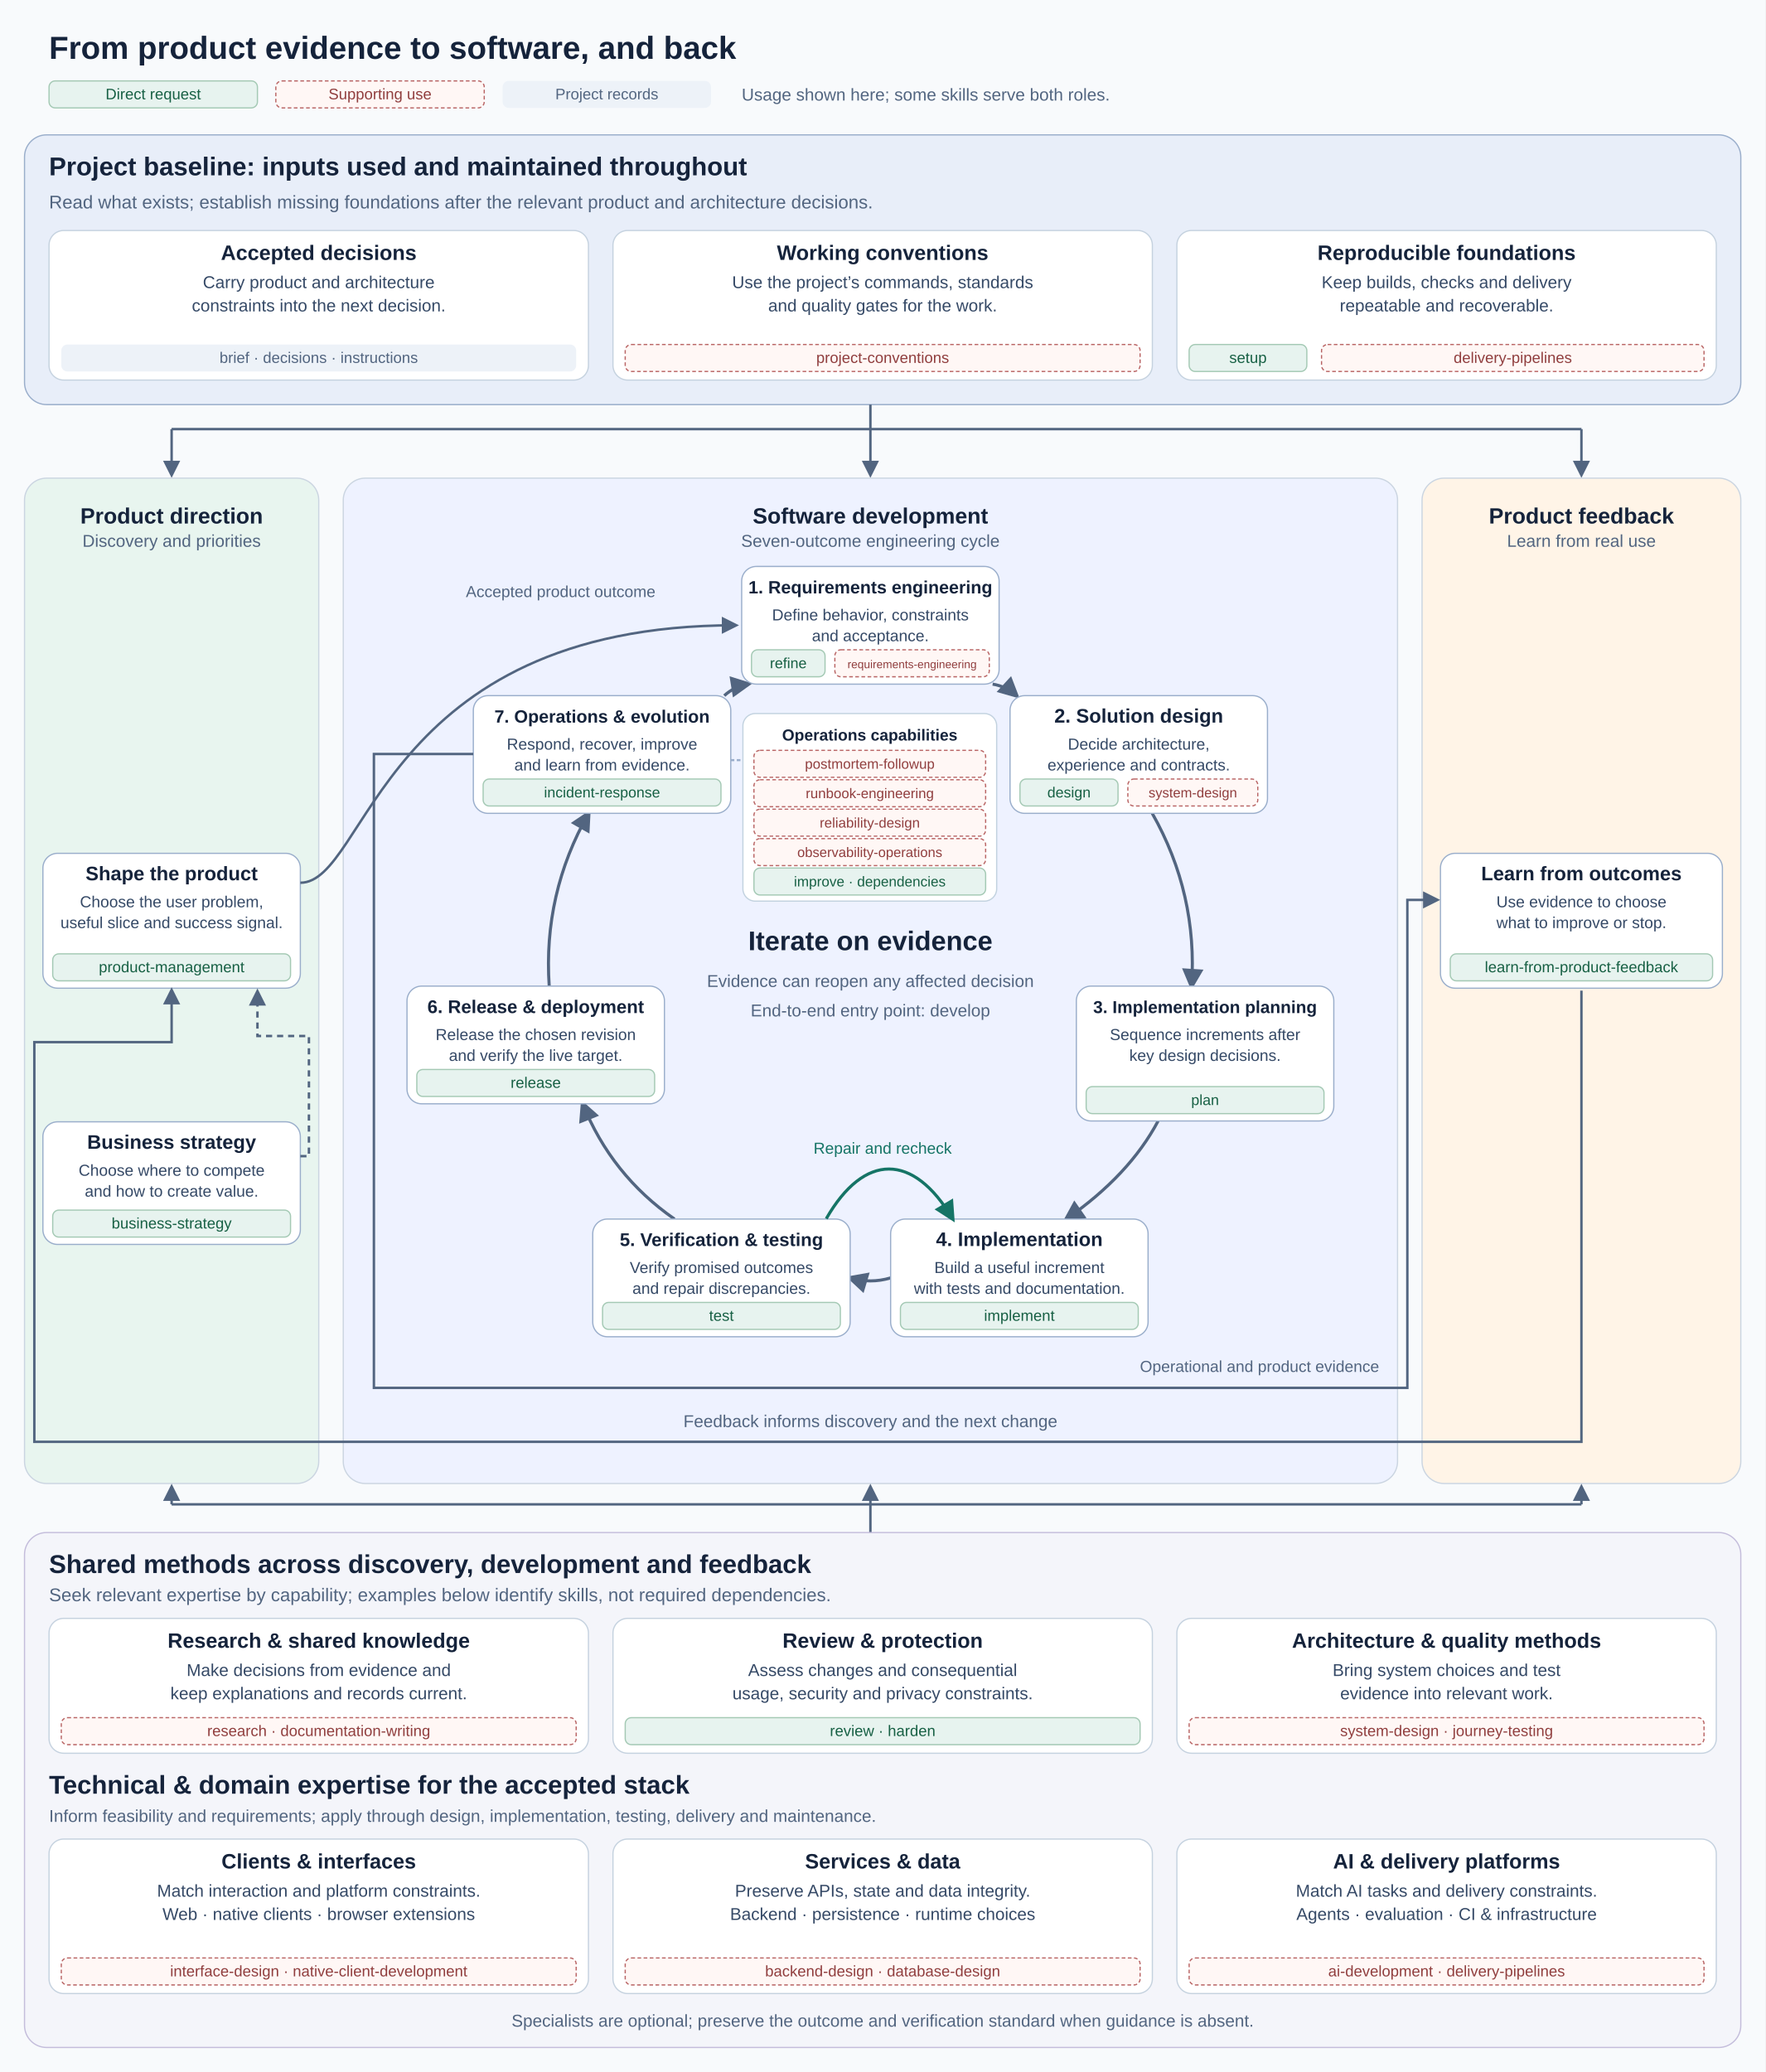
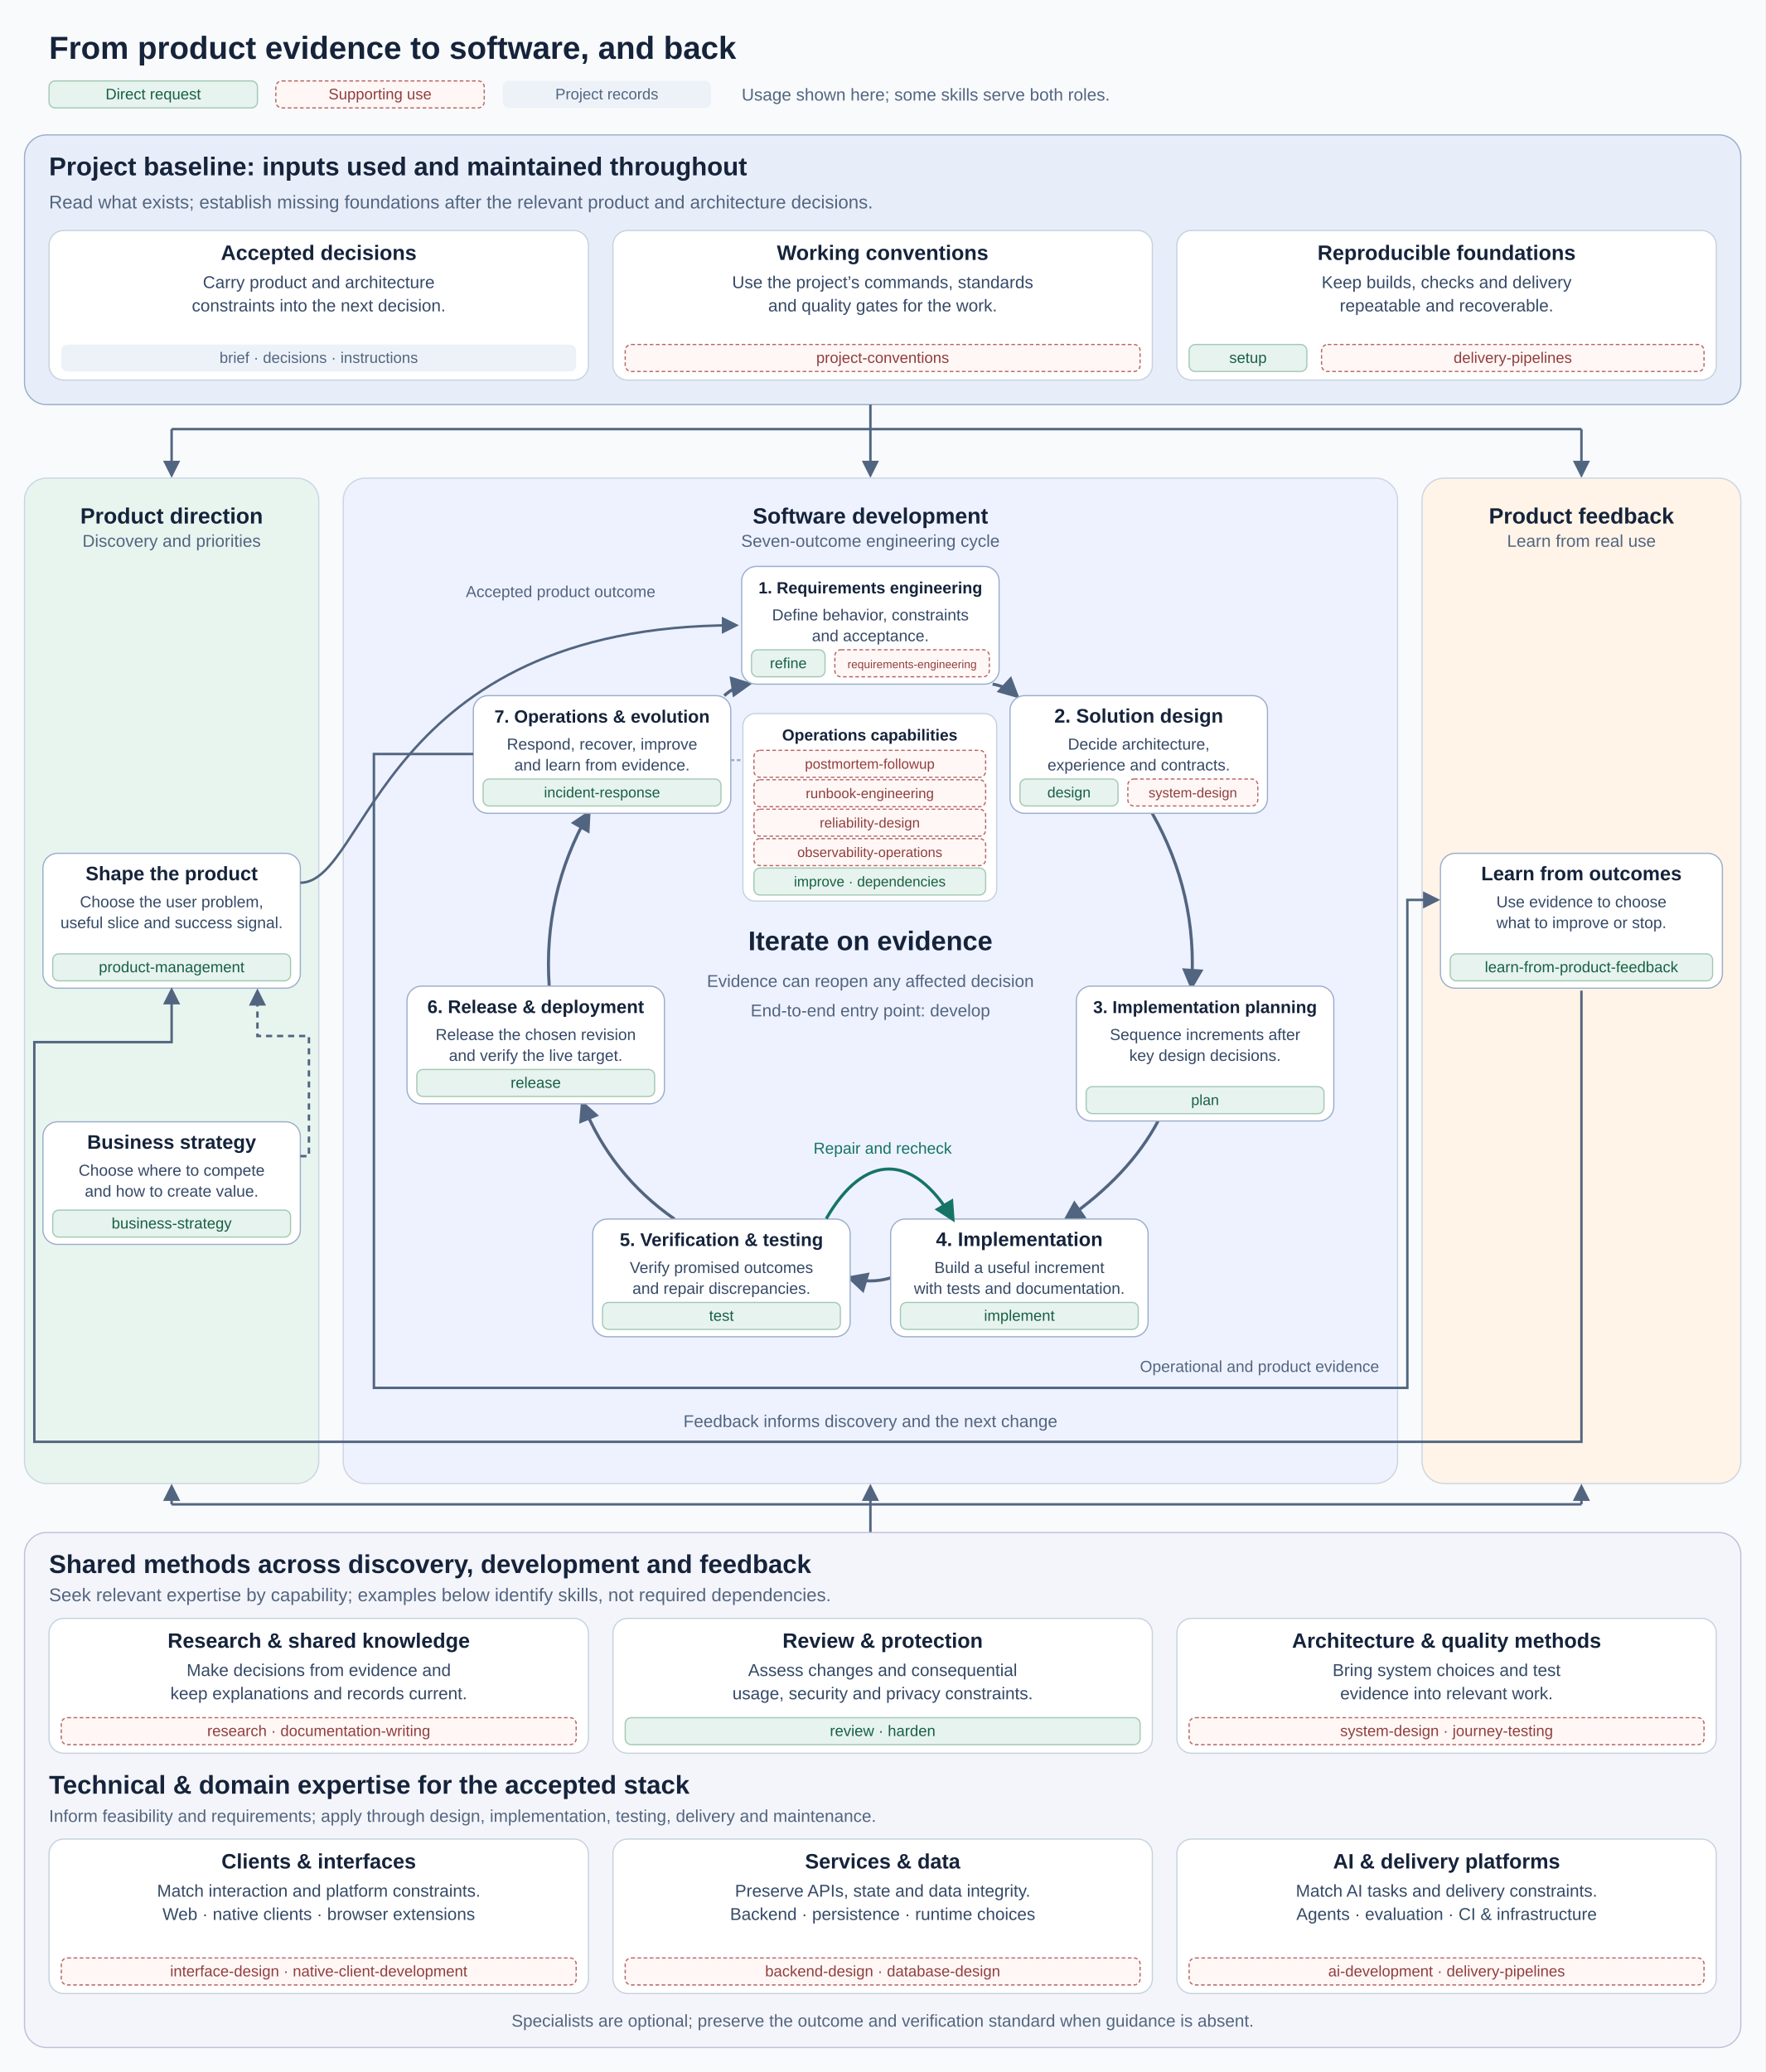
<svg xmlns="http://www.w3.org/2000/svg" width="1440" height="1690" viewBox="0 0 1440 1690" role="img" aria-labelledby="title desc">
  <defs>
    <marker id="arrow" viewBox="0 0 10 10" refX="8" refY="5" markerWidth="7" markerHeight="7" orient="auto-start-reverse">
      <path d="M 0 0 L 10 5 L 0 10 z" fill="#526580" />
    </marker>
    <marker id="repair-arrow" viewBox="0 0 10 10" refX="8" refY="5" markerWidth="7" markerHeight="7" orient="auto">
      <path d="M 0 0 L 10 5 L 0 10 z" fill="#157466" />
    </marker>
  </defs>
  <rect width="1440" height="1690" fill="#f8fafc" />
  <g font-family="Arial, Helvetica, sans-serif">
    <text x="40" y="48" font-size="26" font-weight="700" fill="#15233b">From product evidence to software, and back</text>
    <g data-skill="true" data-use="direct">
      <rect x="40" y="66" width="170" height="22" rx="5" fill="#e7f3ef" stroke="#a4c9b4" />
      <text x="125.0" y="81" text-anchor="middle" font-size="12.5" font-weight="500" fill="#176044">Direct request</text>
    </g>
    <g data-skill="true" data-use="support">
      <rect x="225" y="66" width="170" height="22" rx="5" fill="#fff7f5" stroke="#b96565" stroke-dasharray="3 2" />
      <text x="310.0" y="81" text-anchor="middle" font-size="12.5" font-weight="500" fill="#903e3e">Supporting use</text>
    </g>
    <g data-skill="true" data-use="record">
      <rect x="410" y="66" width="170" height="22" rx="5" fill="#edf2f8" />
      <text x="495.0" y="81" text-anchor="middle" font-size="12.5" font-weight="500" fill="#526580">Project records</text>
    </g>
    <text x="605" y="82" font-size="14" fill="#526580">Usage shown here; some skills serve both roles.</text>
    <g aria-label="Project baseline used and maintained throughout the flow">
      <rect x="20" y="110" width="1400" height="220" rx="18" fill="#e8eef9" stroke="#9aaecb" />
      <text x="40" y="143" text-anchor="start" font-size="21" font-weight="700" fill="#15233b">Project baseline: inputs used and maintained throughout</text>
      <text x="40" y="170" text-anchor="start" font-size="15" font-weight="400" fill="#526580">Read what exists; establish missing foundations after the relevant product and architecture decisions.</text>
      <g data-card="true">
        <rect x="40" y="188" width="440" height="122" rx="12" fill="white" stroke="#c5d2df" />
        <text x="260.0" y="212" text-anchor="middle" font-size="17" font-weight="700" fill="#15233b">Accepted decisions</text>
        <text x="260.0" y="235" text-anchor="middle" font-size="14" font-weight="400" fill="#354966">Carry product and architecture</text>
        <text x="260.0" y="254" text-anchor="middle" font-size="14" font-weight="400" fill="#354966">constraints into the next decision.</text>
        <g data-skill="true" data-use="record">
          <rect x="50.0" y="281.0" width="420.0" height="22" rx="5" fill="#edf2f8" />
          <text x="260.0" y="296.0" text-anchor="middle" font-size="12.5" font-weight="500" fill="#526580">brief · decisions · instructions</text>
        </g>
      </g>
      <g data-card="true">
        <rect x="500" y="188" width="440" height="122" rx="12" fill="white" stroke="#c5d2df" />
        <text x="720.0" y="212" text-anchor="middle" font-size="17" font-weight="700" fill="#15233b">Working conventions</text>
        <text x="720.0" y="235" text-anchor="middle" font-size="14" font-weight="400" fill="#354966">Use the project’s commands, standards</text>
        <text x="720.0" y="254" text-anchor="middle" font-size="14" font-weight="400" fill="#354966">and quality gates for the work.</text>
        <g data-skill="true" data-use="support">
          <rect x="510.0" y="281.0" width="420.0" height="22" rx="5" fill="#fff7f5" stroke="#b96565" stroke-dasharray="3 2" />
          <text x="720.0" y="296.0" text-anchor="middle" font-size="12.5" font-weight="500" fill="#903e3e">project-conventions</text>
        </g>
      </g>
      <g data-card="true">
        <rect x="960" y="188" width="440" height="122" rx="12" fill="white" stroke="#c5d2df" />
        <text x="1180.0" y="212" text-anchor="middle" font-size="17" font-weight="700" fill="#15233b">Reproducible foundations</text>
        <text x="1180.0" y="235" text-anchor="middle" font-size="14" font-weight="400" fill="#354966">Keep builds, checks and delivery</text>
        <text x="1180.0" y="254" text-anchor="middle" font-size="14" font-weight="400" fill="#354966">repeatable and recoverable.</text>
        <g>
          <g data-skill="true" data-use="direct">
            <rect x="970.0" y="281.0" width="96" height="22" rx="5" fill="#e7f3ef" stroke="#a4c9b4" />
            <text x="1018.0" y="296.0" text-anchor="middle" font-size="12.5" font-weight="500" fill="#176044">setup</text>
          </g>
          <g data-skill="true" data-use="support">
            <rect x="1078.0" y="281.0" width="312.0" height="22" rx="5" fill="#fff7f5" stroke="#b96565" stroke-dasharray="3 2" />
            <text x="1234.0" y="296.0" text-anchor="middle" font-size="12.5" font-weight="500" fill="#903e3e">delivery-pipelines</text>
          </g>
        </g>
      </g>
    </g>
    <g aria-label="The project baseline informs all three parts of the flow" fill="none" stroke="#526580" stroke-width="2">
      <path d="M 710 330 V 350 M 140 350 H 1290" />
      <path d="M 140 350 V 387" marker-end="url(#arrow)" />
      <path d="M 710 350 V 387" marker-end="url(#arrow)" />
      <path d="M 1290 350 V 387" marker-end="url(#arrow)" />
    </g>
    <g transform="translate(0 280)">
      <rect x="20" y="110" width="240" height="820" rx="18" fill="#e8f5ef" stroke="#cbd5e1" />
      <text x="140.0" y="147" text-anchor="middle" font-size="18" font-weight="700" fill="#15233b">Product direction</text>
      <text x="140.0" y="166" text-anchor="middle" font-size="14" fill="#526580">Discovery and priorities</text>
      <rect x="280" y="110" width="860" height="820" rx="18" fill="#eef2ff" stroke="#cbd5e1" />
      <text x="710.0" y="147" text-anchor="middle" font-size="18" font-weight="700" fill="#15233b">Software development</text>
      <text x="710.0" y="166" text-anchor="middle" font-size="14" fill="#526580">Seven-outcome engineering cycle</text>
      <rect x="1160" y="110" width="260" height="820" rx="18" fill="#fff4e7" stroke="#cbd5e1" />
      <text x="1290.0" y="147" text-anchor="middle" font-size="18" font-weight="700" fill="#15233b">Product feedback</text>
      <text x="1290.0" y="166" text-anchor="middle" font-size="14" fill="#526580">Learn from real use</text>
      <path d="M 809.7 278.0 Q 820.9 279.8 829.2 287.4" fill="none" stroke="#526580" stroke-width="2.5" marker-end="url(#arrow)" />
      <path d="M 939.9 383.4 Q 977.1 449.0 972.0 524.3" fill="none" stroke="#526580" stroke-width="2.5" marker-end="url(#arrow)" />
      <path d="M 944.7 634.3 Q 921.3 678.5 869.8 714.3" fill="none" stroke="#526580" stroke-width="2.5" marker-end="url(#arrow)" />
      <path d="M 726.5 762.3 Q 710.0 767.2 693.5 762.3" fill="none" stroke="#526580" stroke-width="2.5" marker-end="url(#arrow)" />
      <path d="M 550.2 714.3 Q 498.7 678.5 475.3 620.3" fill="none" stroke="#526580" stroke-width="2.5" marker-end="url(#arrow)" />
      <path d="M 448.0 524.3 Q 442.9 449.0 480.1 383.4" fill="none" stroke="#526580" stroke-width="2.5" marker-end="url(#arrow)" />
      <path d="M 590.8 287.4 Q 599.1 279.8 610.3 278.0" fill="none" stroke="#526580" stroke-width="2.5" marker-end="url(#arrow)" />
      <g aria-label="Operations capabilities used in maintenance and evolution">
        <rect x="606" y="302" width="207" height="153" rx="10" fill="#ffffff" stroke="#c2d2df" />
        <text x="709.5" y="324" text-anchor="middle" font-size="13" font-weight="700" fill="#15233b">Operations capabilities</text>
        <g data-skill="true" data-use="support">
          <rect x="615" y="332" width="189" height="22" rx="5" fill="#fff7f5" stroke="#b96565" stroke-dasharray="3 2" />
          <text x="709.5" y="347.0" text-anchor="middle" font-size="11.4" font-weight="500" fill="#903e3e">postmortem-followup</text>
        </g>
        <g data-skill="true" data-use="support">
          <rect x="615" y="356" width="189" height="22" rx="5" fill="#fff7f5" stroke="#b96565" stroke-dasharray="3 2" />
          <text x="709.5" y="371.0" text-anchor="middle" font-size="11.4" font-weight="500" fill="#903e3e">runbook-engineering</text>
        </g>
        <g data-skill="true" data-use="support">
          <rect x="615" y="380" width="189" height="22" rx="5" fill="#fff7f5" stroke="#b96565" stroke-dasharray="3 2" />
          <text x="709.5" y="395.0" text-anchor="middle" font-size="11.4" font-weight="500" fill="#903e3e">reliability-design</text>
        </g>
        <g data-skill="true" data-use="support">
          <rect x="615" y="404" width="189" height="22" rx="5" fill="#fff7f5" stroke="#b96565" stroke-dasharray="3 2" />
          <text x="709.5" y="419.0" text-anchor="middle" font-size="11.2" font-weight="500" fill="#903e3e">observability-operations</text>
        </g>
        <g data-skill="true" data-use="direct">
          <rect x="615" y="428" width="189" height="22" rx="5" fill="#e7f3ef" stroke="#a4c9b4" />
          <text x="709.5" y="443.0" text-anchor="middle" font-size="11.6" font-weight="500" fill="#176044">improve · dependencies</text>
        </g>
        <path d="M 596 340 H 605" fill="none" stroke="#9aaecb" stroke-width="1.7" stroke-dasharray="3 2" />
      </g>
      <text x="710" y="495" text-anchor="middle" font-size="22" font-weight="700" fill="#15233b">Iterate on evidence</text>
      <text x="710" y="525" text-anchor="middle" font-size="14" fill="#526580">Evidence can reopen any affected decision</text>
      <text x="710" y="549" text-anchor="middle" font-size="14" fill="#526580">End-to-end entry point: develop</text>
      <g data-card="true">
        <rect x="605" y="182" width="210" height="96" rx="12" fill="white" stroke="#9aaecb" />
-         <text x="710.0" y="204" text-anchor="middle" font-size="14.5" font-weight="700" fill="#15233b">1. Requirements engineering</text>
+         <text x="710.0" y="204" text-anchor="middle" font-size="13.3" font-weight="700" fill="#15233b">1. Requirements engineering</text>
        <text x="710.0" y="226" text-anchor="middle" font-size="13" font-weight="400" fill="#354966">Define behavior, constraints</text>
        <text x="710.0" y="243" text-anchor="middle" font-size="13" font-weight="400" fill="#354966">and acceptance.</text>
        <g data-skill="true" data-use="direct">
          <rect x="613" y="250" width="60" height="22" rx="5" fill="#e7f3ef" stroke="#a4c9b4" />
          <text x="643.0" y="265.0" text-anchor="middle" font-size="12" font-weight="500" fill="#176044">refine</text>
        </g>
        <g data-skill="true" data-use="support">
          <rect x="681" y="250" width="126" height="22" rx="5" fill="#fff7f5" stroke="#b96565" stroke-dasharray="3 2" />
          <text x="744.0" y="265.0" text-anchor="middle" font-size="9.25" font-weight="500" fill="#903e3e" textLength="112" lengthAdjust="spacingAndGlyphs">requirements-engineering</text>
        </g>
      </g>
      <g data-card="true">
        <rect x="823.9" y="287.4" width="210" height="96" rx="12" fill="white" stroke="#9aaecb" />
        <text x="928.9" y="309.4" text-anchor="middle" font-size="16" font-weight="700" fill="#15233b">2. Solution design</text>
        <text x="928.9" y="331.4" text-anchor="middle" font-size="13" font-weight="400" fill="#354966">Decide architecture,</text>
        <text x="928.9" y="348.4" text-anchor="middle" font-size="13" font-weight="400" fill="#354966">experience and contracts.</text>
        <g data-skill="true" data-use="direct">
          <rect x="832" y="355.4" width="80" height="22" rx="5" fill="#e7f3ef" stroke="#a4c9b4" />
          <text x="872.0" y="370.4" text-anchor="middle" font-size="12" font-weight="500" fill="#176044">design</text>
        </g>
        <g data-skill="true" data-use="support">
          <rect x="920" y="355.4" width="106" height="22" rx="5" fill="#fff7f5" stroke="#b96565" stroke-dasharray="3 2" />
          <text x="973.0" y="370.4" text-anchor="middle" font-size="11.2" font-weight="500" fill="#903e3e">system-design</text>
        </g>
      </g>
      <g data-card="true">
        <rect x="878" y="524.3" width="210" height="110" rx="12" fill="white" stroke="#9aaecb" />
-         <text x="983.0" y="546.3" text-anchor="middle" font-size="14.1" font-weight="700" fill="#15233b" textLength="188" lengthAdjust="spacingAndGlyphs">3. Implementation planning</text>
+         <text x="983.0" y="546.3" text-anchor="middle" font-size="14.1" font-weight="700" fill="#15233b">3. Implementation planning</text>
        <text x="983.0" y="568.3" text-anchor="middle" font-size="13" font-weight="400" fill="#354966">Sequence increments after</text>
        <text x="983.0" y="585.3" text-anchor="middle" font-size="13" font-weight="400" fill="#354966">key design decisions.</text>
        <g data-skill="true" data-use="direct">
          <rect x="886" y="606.3" width="194" height="22" rx="5" fill="#e7f3ef" stroke="#a4c9b4" />
          <text x="983.0" y="621.3" text-anchor="middle" font-size="12" font-weight="500" fill="#176044">plan</text>
        </g>
      </g>
      <g data-card="true">
        <rect x="726.5" y="714.3" width="210" height="96" rx="12" fill="white" stroke="#9aaecb" />
        <text x="831.5" y="736.3" text-anchor="middle" font-size="16" font-weight="700" fill="#15233b">4. Implementation</text>
        <text x="831.5" y="758.3" text-anchor="middle" font-size="13" font-weight="400" fill="#354966">Build a useful increment</text>
        <text x="831.5" y="775.3" text-anchor="middle" font-size="13" font-weight="400" fill="#354966">with tests and documentation.</text>
        <g data-skill="true" data-use="direct">
          <rect x="734.5" y="782.3" width="194.0" height="22" rx="5" fill="#e7f3ef" stroke="#a4c9b4" />
          <text x="831.5" y="797.3" text-anchor="middle" font-size="12.5" font-weight="500" fill="#176044">implement</text>
        </g>
      </g>
      <g data-card="true">
        <rect x="483.5" y="714.3" width="210" height="96" rx="12" fill="white" stroke="#9aaecb" />
        <text x="588.5" y="736.3" text-anchor="middle" font-size="15" font-weight="700" fill="#15233b">5. Verification &amp; testing</text>
        <text x="588.5" y="758.3" text-anchor="middle" font-size="13" font-weight="400" fill="#354966">Verify promised outcomes</text>
        <text x="588.5" y="775.3" text-anchor="middle" font-size="13" font-weight="400" fill="#354966">and repair discrepancies.</text>
        <g data-skill="true" data-use="direct">
          <rect x="491.5" y="782.3" width="194.0" height="22" rx="5" fill="#e7f3ef" stroke="#a4c9b4" />
          <text x="588.5" y="797.3" text-anchor="middle" font-size="12.5" font-weight="500" fill="#176044">test</text>
        </g>
      </g>
      <g data-card="true">
        <rect x="332" y="524.3" width="210" height="96" rx="12" fill="white" stroke="#9aaecb" />
        <text x="437.0" y="546.3" text-anchor="middle" font-size="15" font-weight="700" fill="#15233b">6. Release &amp; deployment</text>
        <text x="437.0" y="568.3" text-anchor="middle" font-size="13" font-weight="400" fill="#354966">Release the chosen revision</text>
        <text x="437.0" y="585.3" text-anchor="middle" font-size="13" font-weight="400" fill="#354966">and verify the live target.</text>
        <g data-skill="true" data-use="direct">
          <rect x="340.0" y="592.3" width="194.0" height="22" rx="5" fill="#e7f3ef" stroke="#a4c9b4" />
          <text x="437.0" y="607.3" text-anchor="middle" font-size="12.5" font-weight="500" fill="#176044">release</text>
        </g>
      </g>
      <g data-card="true">
        <rect x="386.1" y="287.4" width="210" height="96" rx="12" fill="white" stroke="#9aaecb" />
-         <text x="491.1" y="309.4" text-anchor="middle" font-size="14.5" font-weight="700" fill="#15233b" textLength="188" lengthAdjust="spacingAndGlyphs">7. Operations &amp; evolution</text>
+         <text x="491.1" y="309.4" text-anchor="middle" font-size="14.5" font-weight="700" fill="#15233b">7. Operations &amp; evolution</text>
        <text x="491.1" y="331.4" text-anchor="middle" font-size="13" font-weight="400" fill="#354966">Respond, recover, improve</text>
        <text x="491.1" y="348.4" text-anchor="middle" font-size="13" font-weight="400" fill="#354966">and learn from evidence.</text>
        <g data-skill="true" data-use="direct">
          <rect x="394.1" y="355.4" width="194" height="22" rx="5" fill="#e7f3ef" stroke="#a4c9b4" />
          <text x="491.1" y="370.4" text-anchor="middle" font-size="12" font-weight="500" fill="#176044">incident-response</text>
        </g>
      </g>
      <path d="M 674 714 C 705 660 745 660 777 714" fill="none" stroke="#157466" stroke-width="2.5" marker-end="url(#repair-arrow)" />
      <text x="720" y="661" text-anchor="middle" font-size="13" fill="#157466">Repair and recheck</text>
      <g data-card="true">
        <rect x="35" y="416" width="210" height="110" rx="12" fill="white" stroke="#9aaecb" />
        <text x="140.0" y="438" text-anchor="middle" font-size="16" font-weight="700" fill="#15233b">Shape the product</text>
        <text x="140.0" y="460" text-anchor="middle" font-size="13" font-weight="400" fill="#354966">Choose the user problem,</text>
        <text x="140.0" y="477" text-anchor="middle" font-size="13" font-weight="400" fill="#354966">useful slice and success signal.</text>
        <g data-skill="true" data-use="direct">
          <rect x="43.0" y="498.0" width="194.0" height="22" rx="5" fill="#e7f3ef" stroke="#a4c9b4" />
          <text x="140.0" y="513.0" text-anchor="middle" font-size="12.5" font-weight="500" fill="#176044">product-management</text>
        </g>
      </g>
      <g data-card="true">
        <rect x="35" y="635" width="210" height="100" rx="12" fill="white" stroke="#9aaecb" />
        <text x="140.0" y="657" text-anchor="middle" font-size="16" font-weight="700" fill="#15233b">Business strategy</text>
        <text x="140.0" y="679" text-anchor="middle" font-size="13" font-weight="400" fill="#354966">Choose where to compete</text>
        <text x="140.0" y="696" text-anchor="middle" font-size="13" font-weight="400" fill="#354966">and how to create value.</text>
        <g data-skill="true" data-use="direct">
          <rect x="43.0" y="707.0" width="194.0" height="22" rx="5" fill="#e7f3ef" stroke="#a4c9b4" />
          <text x="140.0" y="722.0" text-anchor="middle" font-size="12.5" font-weight="500" fill="#176044">business-strategy</text>
        </g>
      </g>
      <path d="M 245 663 H 252 V 565 H 210 V 529" fill="none" stroke="#526580" stroke-width="2" stroke-dasharray="5 4" marker-end="url(#arrow)" />
      <g data-card="true">
        <rect x="1175" y="416" width="230" height="110" rx="12" fill="white" stroke="#9aaecb" />
        <text x="1290.0" y="438" text-anchor="middle" font-size="16" font-weight="700" fill="#15233b">Learn from outcomes</text>
        <text x="1290.0" y="460" text-anchor="middle" font-size="13" font-weight="400" fill="#354966">Use evidence to choose</text>
        <text x="1290.0" y="477" text-anchor="middle" font-size="13" font-weight="400" fill="#354966">what to improve or stop.</text>
        <g data-skill="true" data-use="direct">
          <rect x="1183.0" y="498.0" width="214.0" height="22" rx="5" fill="#e7f3ef" stroke="#a4c9b4" />
          <text x="1290.0" y="513.0" text-anchor="middle" font-size="12.5" font-weight="500" fill="#176044">learn-from-product-feedback</text>
        </g>
      </g>
      <path d="M 245 440 C 300 440 310 230 600 230" fill="none" stroke="#526580" stroke-width="2" marker-end="url(#arrow)" />
      <text x="380" y="207" font-size="13" fill="#526580">Accepted product outcome</text>
      <path d="M 386 335 H 305 V 852 H 1148 V 454 H 1172" fill="none" stroke="#526580" stroke-width="2" marker-end="url(#arrow)" />
      <text x="1125" y="839" text-anchor="end" font-size="13" fill="#526580">Operational and product evidence</text>
      <path d="M 1290 528 V 896 H 28 V 570 H 140 V 528" fill="none" stroke="#526580" stroke-width="2" marker-end="url(#arrow)" />
      <text x="710" y="884" text-anchor="middle" font-size="14" fill="#526580">Feedback informs discovery and the next change</text>
    </g>
    <g aria-label="Supporting expertise feeds relevant work throughout the flow" fill="none" stroke="#526580" stroke-width="2">
      <path d="M 140 1227 H 1290 M 710 1250 V 1227" />
      <path d="M 140 1227 V 1213" marker-end="url(#arrow)" />
      <path d="M 710 1227 V 1213" marker-end="url(#arrow)" />
      <path d="M 1290 1227 V 1213" marker-end="url(#arrow)" />
    </g>
    <g aria-label="Reusable methods and matching technical expertise">
      <rect x="20" y="1250" width="1400" height="420" rx="18" fill="#f4f5fa" stroke="#c4bddb" />
      <text x="40" y="1283" text-anchor="start" font-size="21" font-weight="700" fill="#15233b">Shared methods across discovery, development and feedback</text>
      <text x="40" y="1306" text-anchor="start" font-size="15" font-weight="400" fill="#526580">Seek relevant expertise by capability; examples below identify skills, not required dependencies.</text>
      <g data-card="true">
        <rect x="40" y="1320" width="440" height="110" rx="12" fill="white" stroke="#c5d2df" />
        <text x="260.0" y="1344" text-anchor="middle" font-size="17" font-weight="700" fill="#15233b">Research &amp; shared knowledge</text>
        <text x="260.0" y="1367" text-anchor="middle" font-size="14" font-weight="400" fill="#354966">Make decisions from evidence and</text>
        <text x="260.0" y="1386" text-anchor="middle" font-size="14" font-weight="400" fill="#354966">keep explanations and records current.</text>
        <g data-skill="true" data-use="support">
          <rect x="50.0" y="1401.0" width="420.0" height="22" rx="5" fill="#fff7f5" stroke="#b96565" stroke-dasharray="3 2" />
          <text x="260.0" y="1416.0" text-anchor="middle" font-size="12.5" font-weight="500" fill="#903e3e">research · documentation-writing</text>
        </g>
      </g>
      <g data-card="true">
        <rect x="500" y="1320" width="440" height="110" rx="12" fill="white" stroke="#c5d2df" />
        <text x="720.0" y="1344" text-anchor="middle" font-size="17" font-weight="700" fill="#15233b">Review &amp; protection</text>
        <text x="720.0" y="1367" text-anchor="middle" font-size="14" font-weight="400" fill="#354966">Assess changes and consequential</text>
        <text x="720.0" y="1386" text-anchor="middle" font-size="14" font-weight="400" fill="#354966">usage, security and privacy constraints.</text>
        <g data-skill="true" data-use="direct">
          <rect x="510.0" y="1401.0" width="420.0" height="22" rx="5" fill="#e7f3ef" stroke="#a4c9b4" />
          <text x="720.0" y="1416.0" text-anchor="middle" font-size="12.5" font-weight="500" fill="#176044">review · harden</text>
        </g>
      </g>
      <g data-card="true">
        <rect x="960" y="1320" width="440" height="110" rx="12" fill="white" stroke="#c5d2df" />
        <text x="1180.0" y="1344" text-anchor="middle" font-size="17" font-weight="700" fill="#15233b">Architecture &amp; quality methods</text>
        <text x="1180.0" y="1367" text-anchor="middle" font-size="14" font-weight="400" fill="#354966">Bring system choices and test</text>
        <text x="1180.0" y="1386" text-anchor="middle" font-size="14" font-weight="400" fill="#354966">evidence into relevant work.</text>
        <g data-skill="true" data-use="support">
          <rect x="970.0" y="1401.0" width="420.0" height="22" rx="5" fill="#fff7f5" stroke="#b96565" stroke-dasharray="3 2" />
          <text x="1180.0" y="1416.0" text-anchor="middle" font-size="12.5" font-weight="500" fill="#903e3e">system-design · journey-testing</text>
        </g>
      </g>
      <text x="40" y="1463" text-anchor="start" font-size="21" font-weight="700" fill="#15233b">Technical &amp; domain expertise for the accepted stack</text>
      <text x="40" y="1486" text-anchor="start" font-size="14" font-weight="400" fill="#526580">Inform feasibility and requirements; apply through design, implementation, testing, delivery and maintenance.</text>
      <g data-card="true">
        <rect x="40" y="1500" width="440" height="126" rx="12" fill="white" stroke="#c5d2df" />
        <text x="260.0" y="1524" text-anchor="middle" font-size="17" font-weight="700" fill="#15233b">Clients &amp; interfaces</text>
        <text x="260.0" y="1547" text-anchor="middle" font-size="14" font-weight="400" fill="#354966">Match interaction and platform constraints.</text>
        <text x="260.0" y="1566" text-anchor="middle" font-size="14" font-weight="400" fill="#354966">Web · native clients · browser extensions</text>
        <g data-skill="true" data-use="support">
          <rect x="50.0" y="1597.0" width="420.0" height="22" rx="5" fill="#fff7f5" stroke="#b96565" stroke-dasharray="3 2" />
          <text x="260.0" y="1612.0" text-anchor="middle" font-size="12.5" font-weight="500" fill="#903e3e">interface-design · native-client-development</text>
        </g>
      </g>
      <g data-card="true">
        <rect x="500" y="1500" width="440" height="126" rx="12" fill="white" stroke="#c5d2df" />
        <text x="720.0" y="1524" text-anchor="middle" font-size="17" font-weight="700" fill="#15233b">Services &amp; data</text>
        <text x="720.0" y="1547" text-anchor="middle" font-size="14" font-weight="400" fill="#354966">Preserve APIs, state and data integrity.</text>
        <text x="720.0" y="1566" text-anchor="middle" font-size="14" font-weight="400" fill="#354966">Backend · persistence · runtime choices</text>
        <g data-skill="true" data-use="support">
          <rect x="510.0" y="1597.0" width="420.0" height="22" rx="5" fill="#fff7f5" stroke="#b96565" stroke-dasharray="3 2" />
          <text x="720.0" y="1612.0" text-anchor="middle" font-size="12.5" font-weight="500" fill="#903e3e">backend-design · database-design</text>
        </g>
      </g>
      <g data-card="true">
        <rect x="960" y="1500" width="440" height="126" rx="12" fill="white" stroke="#c5d2df" />
        <text x="1180.0" y="1524" text-anchor="middle" font-size="17" font-weight="700" fill="#15233b">AI &amp; delivery platforms</text>
        <text x="1180.0" y="1547" text-anchor="middle" font-size="14" font-weight="400" fill="#354966">Match AI tasks and delivery constraints.</text>
        <text x="1180.0" y="1566" text-anchor="middle" font-size="14" font-weight="400" fill="#354966">Agents · evaluation · CI &amp; infrastructure</text>
        <g data-skill="true" data-use="support">
          <rect x="970.0" y="1597.0" width="420.0" height="22" rx="5" fill="#fff7f5" stroke="#b96565" stroke-dasharray="3 2" />
          <text x="1180.0" y="1612.0" text-anchor="middle" font-size="12.5" font-weight="500" fill="#903e3e">ai-development · delivery-pipelines</text>
        </g>
      </g>
      <text x="720" y="1653" text-anchor="middle" font-size="14" font-weight="400" fill="#526580">Specialists are optional; preserve the outcome and verification standard when guidance is absent.</text>
    </g>
  </g>
</svg>
